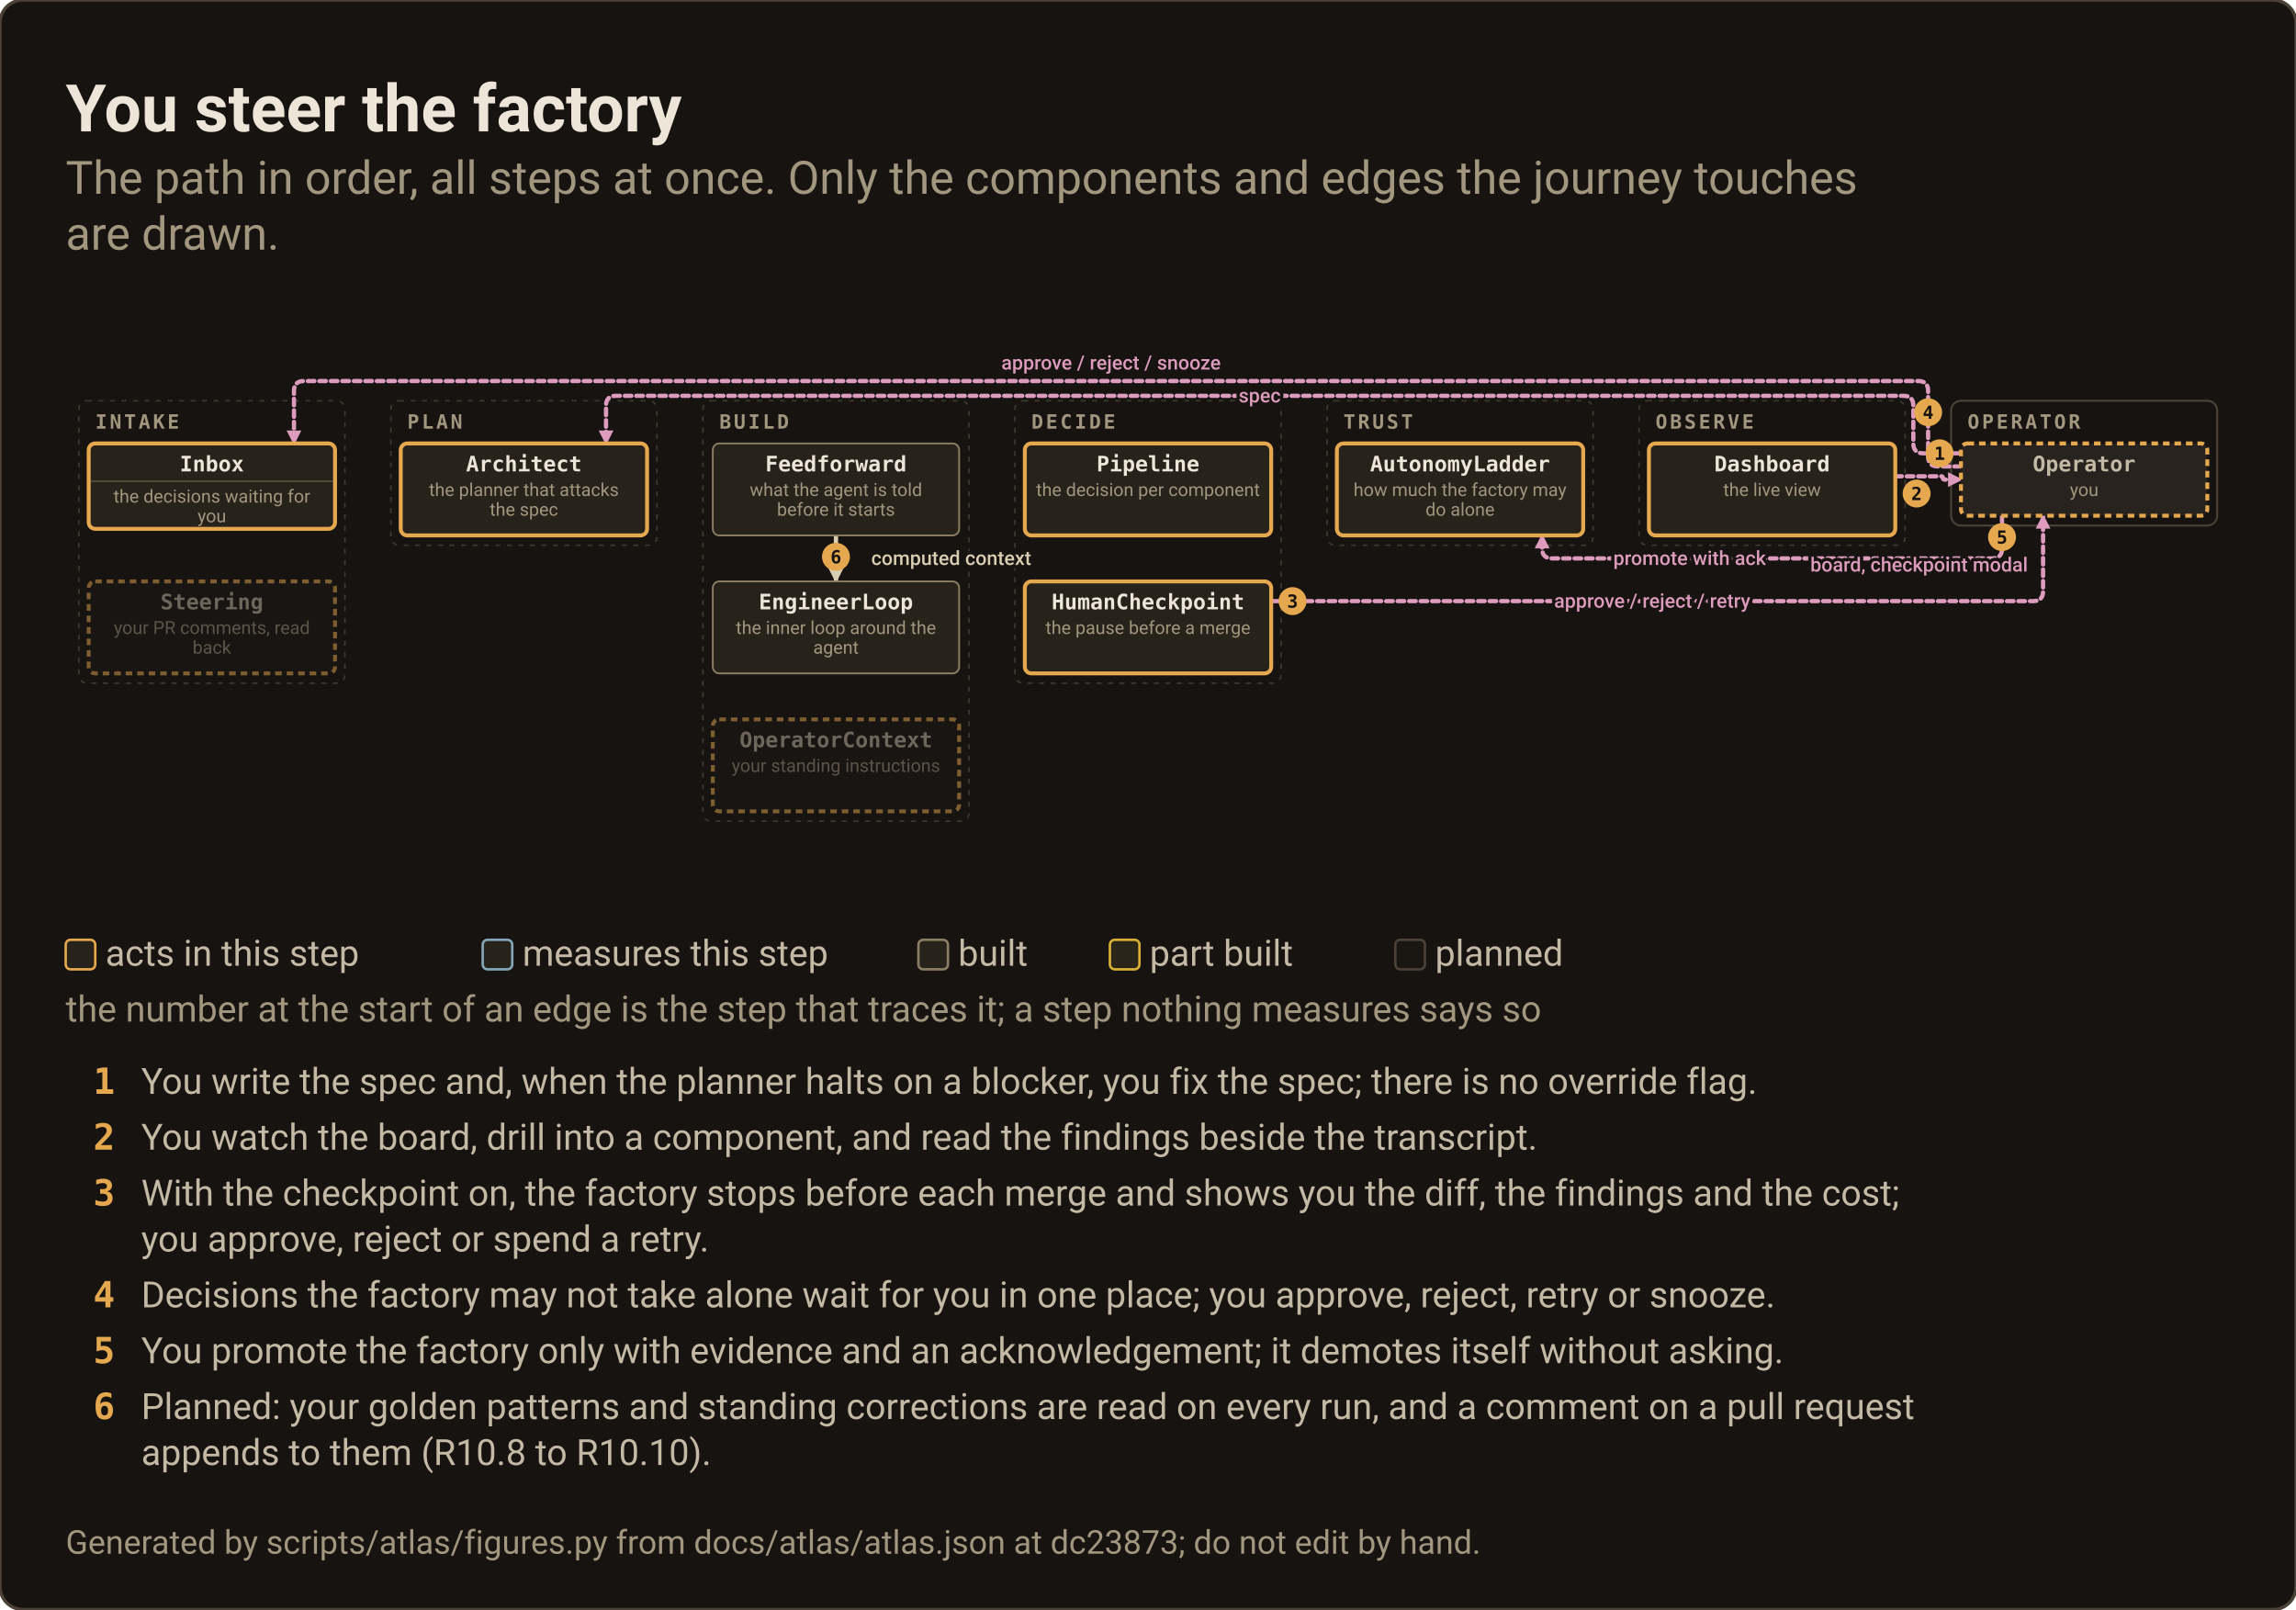
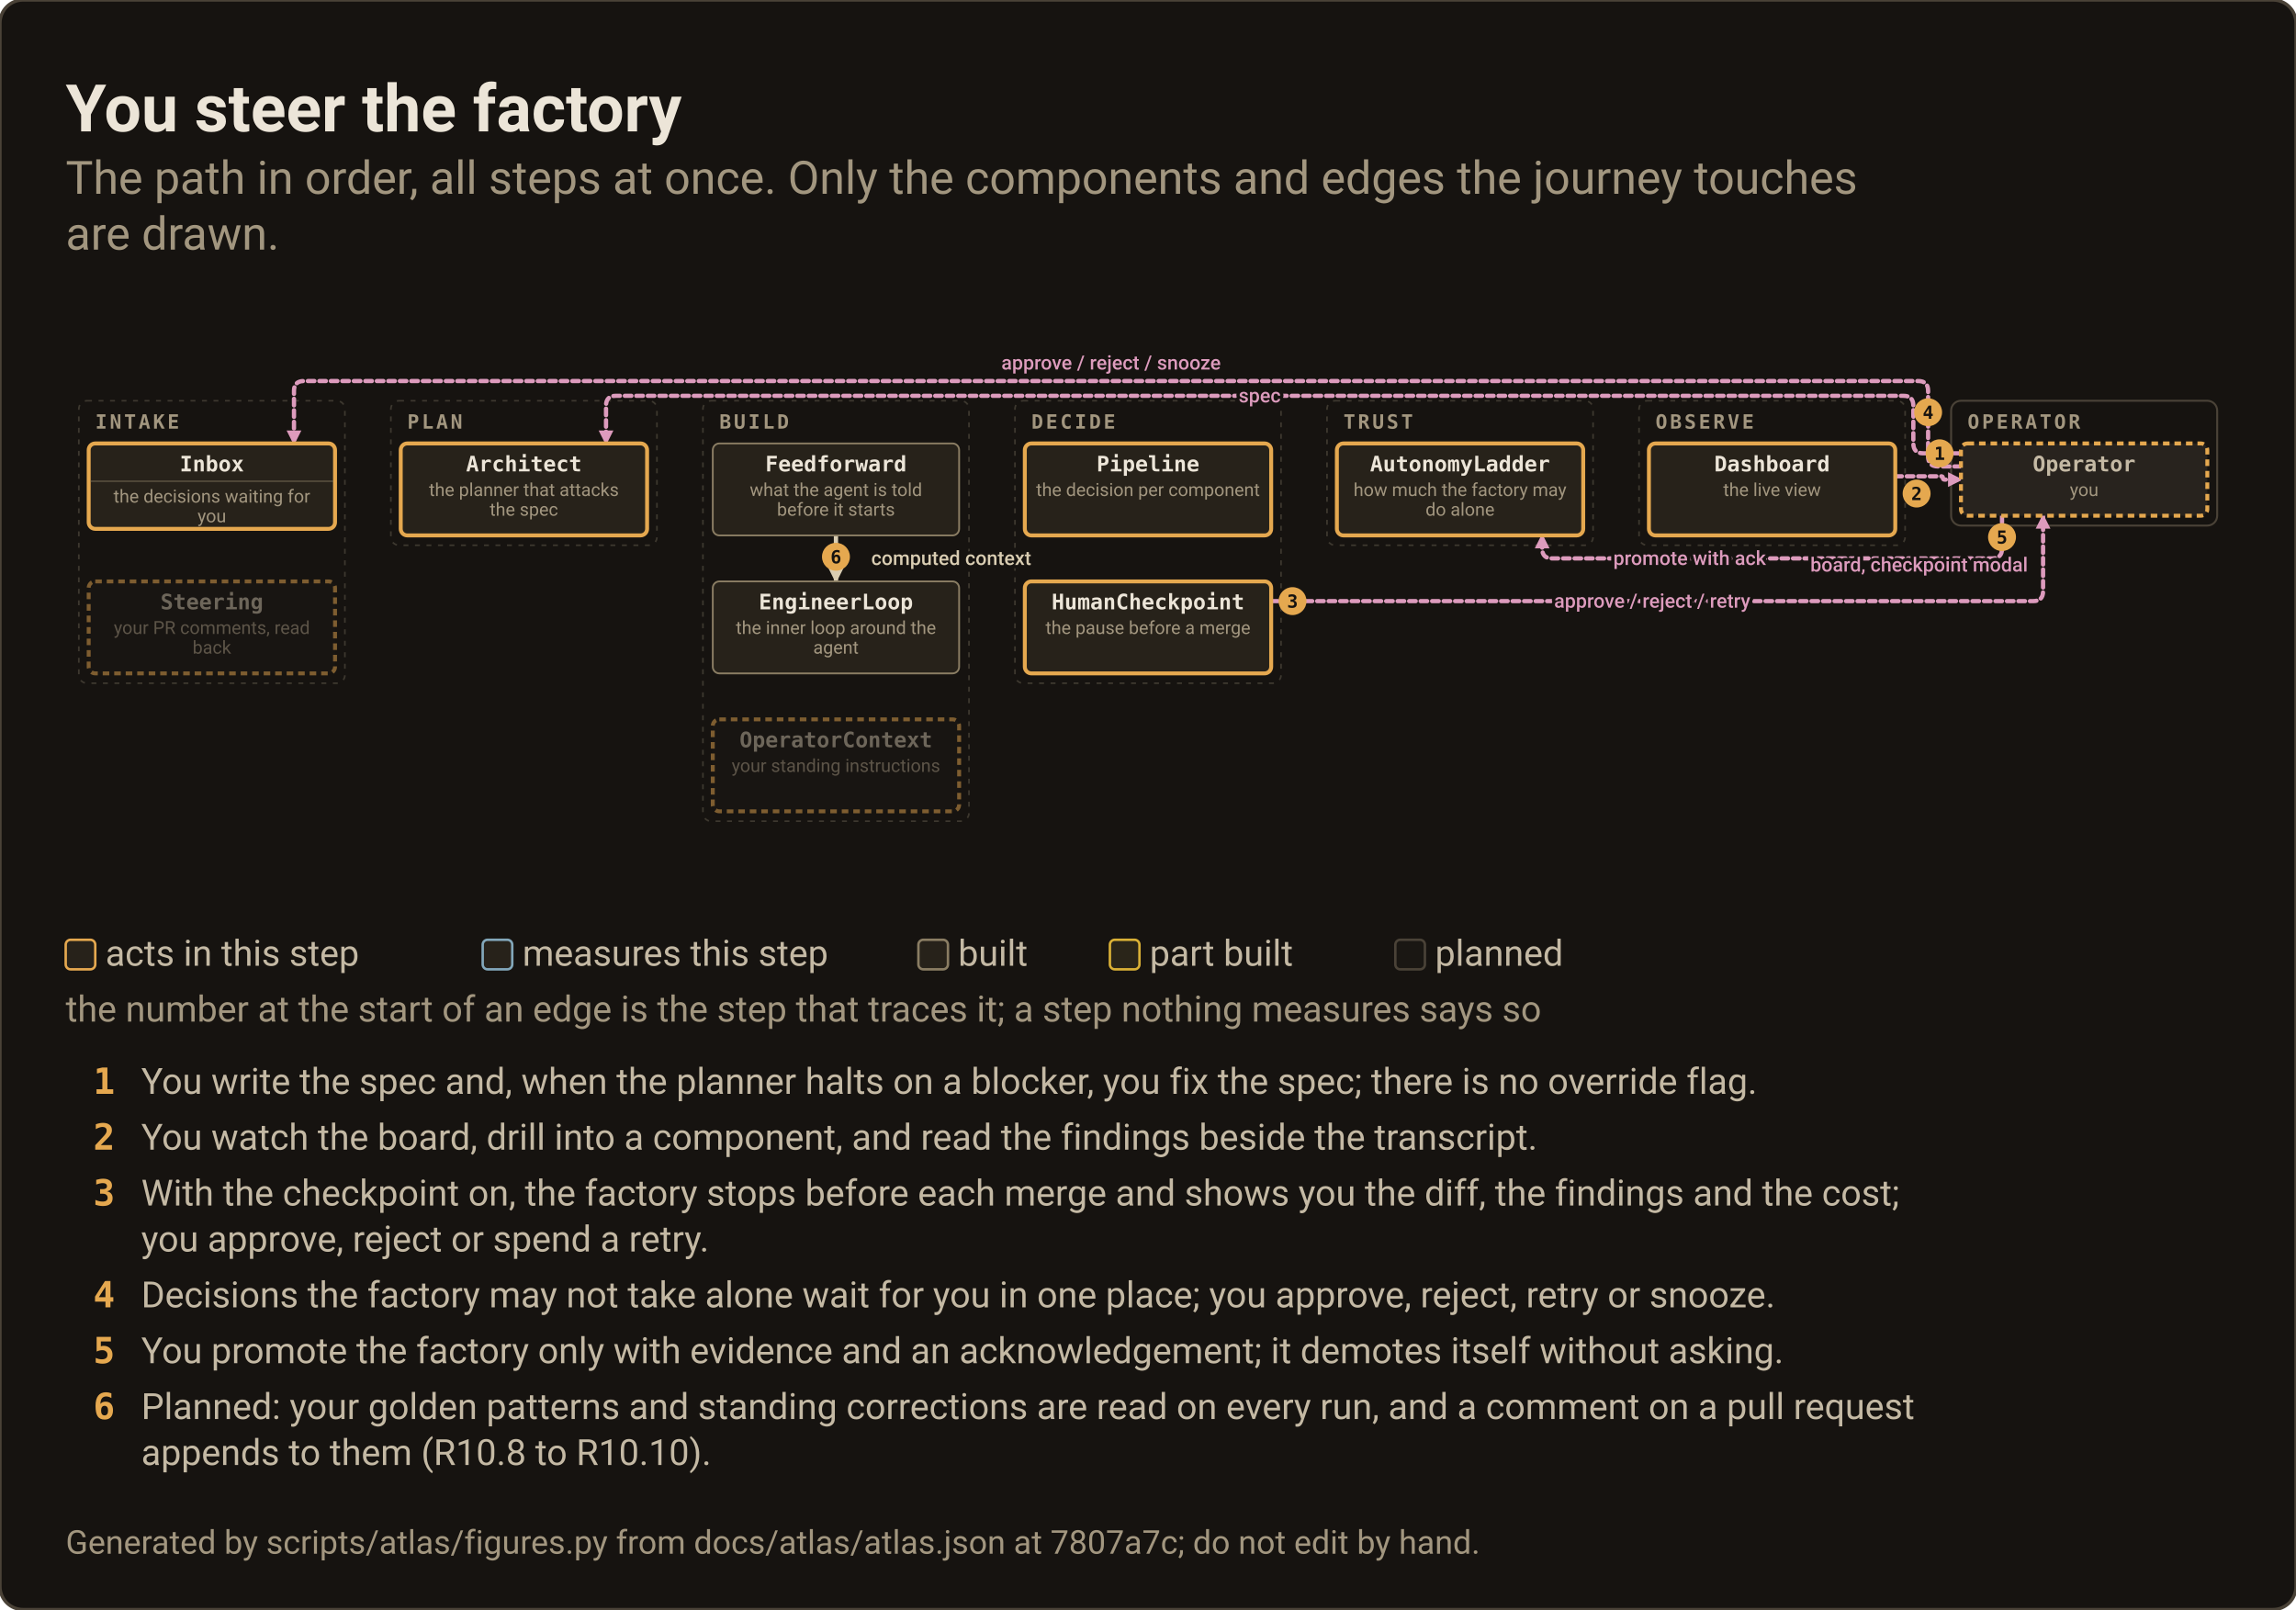
<svg xmlns="http://www.w3.org/2000/svg" width="1398" height="980" viewBox="0 0 1398 980" role="img" aria-label="Journey: You steer the factory">
  <rect x="0" y="0" width="1398" height="980" rx="14" fill="#161310" stroke="#4A4237" stroke-width="2" />
  <text x="40.0" y="80.0" class="c0">You steer the factory</text>
  <text x="40.0" y="118.0" class="c1">The path in order, all steps at once. Only the components and edges the journey touches</text>
  <text x="40.0" y="152.0" class="c1">are drawn.</text>
  <svg id="map" x="40.0" y="170.0" width="1318" height="380" viewBox="0 0 1318 380" overflow="visible">
    <defs>
      <marker id="map-m-work" viewBox="0 0 8 8" refX="7" refY="4" markerUnits="userSpaceOnUse" markerWidth="9" markerHeight="9" orient="auto-start-reverse">
        <path d="M0,0 L8,4 L0,8 z" fill="#D9CDB2" />
      </marker>
      <marker id="map-m-measure" viewBox="0 0 8 8" refX="7" refY="4" markerUnits="userSpaceOnUse" markerWidth="9" markerHeight="9" orient="auto-start-reverse">
        <path d="M0,0 L8,4 L0,8 z" fill="#82A7BA" />
      </marker>
      <marker id="map-m-feedback" viewBox="0 0 8 8" refX="7" refY="4" markerUnits="userSpaceOnUse" markerWidth="9" markerHeight="9" orient="auto-start-reverse">
        <path d="M0,0 L8,4 L0,8 z" fill="#E39A86" />
      </marker>
      <marker id="map-m-operator" viewBox="0 0 8 8" refX="7" refY="4" markerUnits="userSpaceOnUse" markerWidth="9" markerHeight="9" orient="auto-start-reverse">
        <path d="M0,0 L8,4 L0,8 z" fill="#DD9BBD" />
      </marker>
      <marker id="map-m-trust" viewBox="0 0 8 8" refX="7" refY="4" markerUnits="userSpaceOnUse" markerWidth="9" markerHeight="9" orient="auto-start-reverse">
        <path d="M0,0 L8,4 L0,8 z" fill="#B48EC9" />
      </marker>
      <marker id="map-m-learn" viewBox="0 0 8 8" refX="7" refY="4" markerUnits="userSpaceOnUse" markerWidth="9" markerHeight="9" orient="auto-start-reverse">
        <path d="M0,0 L8,4 L0,8 z" fill="#86C9A9" />
      </marker>
      <marker id="map-m-record" viewBox="0 0 8 8" refX="7" refY="4" markerUnits="userSpaceOnUse" markerWidth="9" markerHeight="9" orient="auto-start-reverse">
        <path d="M0,0 L8,4 L0,8 z" fill="#B7C27C" />
      </marker>
      <marker id="map-m-change" viewBox="0 0 8 8" refX="7" refY="4" markerUnits="userSpaceOnUse" markerWidth="9" markerHeight="9" orient="auto-start-reverse">
        <path d="M0,0 L8,4 L0,8 z" fill="#E26D5A" />
      </marker>
      <marker id="map-m-reach" viewBox="0 0 8 8" refX="7" refY="4" markerUnits="userSpaceOnUse" markerWidth="9" markerHeight="9" orient="auto-start-reverse">
        <path d="M0,0 L8,4 L0,8 z" fill="#E5A84F" />
      </marker>
    </defs>
    <style>#map .node.quiet{opacity:.42}#map .node.planned{opacity:.5}#map .node.planned.quiet{opacity:.3}#map .node.meas .node__box{stroke:#82A7BA;stroke-width:2.2}#map .node.acts .node__box{stroke:#E5A84F;stroke-width:2.4}#map .node__ring{display:none;fill:none;stroke:#82A7BA;stroke-width:1.6}#map .node.meas .node__ring{display:inline}#map .flow.planned{opacity:.35}#map .flowlbl.planned{opacity:.5}#map .flow.off,#map .flowlbl.off{display:none}#map .flow.hot{opacity:1;stroke-opacity:1;stroke-width:2.6}#map .flowlbl.hot{opacity:1}</style>
    <rect x="8.0" y="74.0" width="162.0" height="172.0" rx="5" fill="none" stroke="#A2967F" stroke-opacity=".28" stroke-width="1" stroke-dasharray="3 4" />
    <text x="18.0" y="91.0" class="t3">INTAKE</text>
    <rect x="198.0" y="74.0" width="162.0" height="88.0" rx="5" fill="none" stroke="#A2967F" stroke-opacity=".28" stroke-width="1" stroke-dasharray="3 4" />
    <text x="208.0" y="91.0" class="t3">PLAN</text>
    <rect x="388.0" y="74.0" width="162.0" height="256.0" rx="5" fill="none" stroke="#A2967F" stroke-opacity=".28" stroke-width="1" stroke-dasharray="3 4" />
    <text x="398.0" y="91.0" class="t3">BUILD</text>
    <rect x="578.0" y="74.0" width="162.0" height="172.0" rx="5" fill="none" stroke="#A2967F" stroke-opacity=".28" stroke-width="1" stroke-dasharray="3 4" />
    <text x="588.0" y="91.0" class="t3">DECIDE</text>
    <rect x="768.0" y="74.0" width="162.0" height="88.0" rx="5" fill="none" stroke="#A2967F" stroke-opacity=".28" stroke-width="1" stroke-dasharray="3 4" />
    <text x="778.0" y="91.0" class="t3">TRUST</text>
    <rect x="958.0" y="74.0" width="162.0" height="88.0" rx="5" fill="none" stroke="#A2967F" stroke-opacity=".28" stroke-width="1" stroke-dasharray="3 4" />
    <text x="968.0" y="91.0" class="t3">OBSERVE</text>
    <rect x="1148.0" y="74.0" width="162.0" height="76.0" rx="6" fill="none" stroke="#4A4237" stroke-width="1.2" />
    <text x="1158.0" y="91.0" class="t3">OPERATOR</text>
    <g data-layer="flow">
      <path id="map-f6" class="flow plan planned hot" data-edge="6" data-from="Operator" data-to="Architect" data-art="spec" data-kind="plan" data-layer="operator" d="M 1154.0 106.0 L 1131.0 106.0 Q 1125.0 106.0 1125.0 100.0 L 1125.0 77.0 Q 1125.0 71.0 1119.0 71.0 L 335.0 71.0 Q 329.0 71.0 329.0 77.0 L 329.0 100.0" fill="none" stroke="#DD9BBD" stroke-opacity="0.82" stroke-width="1.2" stroke-dasharray="4 3" stroke-linecap="round" marker-end="url(#map-m-operator)" />
      <path id="map-f65" class="flow observe planned hot" data-edge="65" data-from="Dashboard" data-to="Operator" data-art="board, checkpoint modal" data-kind="observe" data-layer="operator" d="M 1114.0 120.0 L 1142.0 120.0 Q 1143.0 120.0 1143.0 121.0 L 1143.0 121.0 Q 1143.0 122.0 1144.0 122.0 L 1154.0 122.0" fill="none" stroke="#DD9BBD" stroke-opacity="0.82" stroke-width="1.2" stroke-dasharray="4 3" stroke-linecap="round" marker-end="url(#map-m-operator)" />
      <path id="map-f45" class="flow trust planned hot" data-edge="45" data-from="HumanCheckpoint" data-to="Operator" data-art="approve / reject / retry" data-kind="trust" data-layer="operator" d="M 734.0 196.0 L 1198.0 196.0 Q 1204.0 196.0 1204.0 190.0 L 1204.0 144.0" fill="none" stroke="#DD9BBD" stroke-opacity="0.82" stroke-width="1.2" stroke-dasharray="4 3" stroke-linecap="round" marker-end="url(#map-m-operator)" />
      <path id="map-f66" class="flow trust planned hot" data-edge="66" data-from="Operator" data-to="Inbox" data-art="approve / reject / snooze" data-kind="trust" data-layer="operator" d="M 1154.0 114.0 L 1140.0 114.0 Q 1134.0 114.0 1134.0 108.0 L 1134.0 68.0 Q 1134.0 62.0 1128.0 62.0 L 145.0 62.0 Q 139.0 62.0 139.0 68.0 L 139.0 100.0" fill="none" stroke="#DD9BBD" stroke-opacity="0.82" stroke-width="1.2" stroke-dasharray="4 3" stroke-linecap="round" marker-end="url(#map-m-operator)" />
      <path id="map-f67" class="flow trust planned hot" data-edge="67" data-from="Operator" data-to="AutonomyLadder" data-art="promote with ack" data-kind="trust" data-layer="operator" d="M 1179.0 144.0 L 1179.0 164.0 Q 1179.0 170.0 1173.0 170.0 L 905.0 170.0 Q 899.0 170.0 899.0 164.0 L 899.0 156.0" fill="none" stroke="#DD9BBD" stroke-opacity="0.82" stroke-width="1.2" stroke-dasharray="4 3" stroke-linecap="round" marker-end="url(#map-m-operator)" />
      <path id="map-f13" class="flow build hot" data-edge="13" data-from="Feedforward" data-to="EngineerLoop" data-art="computed context" data-kind="build" data-layer="work" d="M 469.0 156.0 L 469.0 184.0" fill="none" stroke="#D9CDB2" stroke-opacity="0.82" stroke-width="1.2" stroke-linecap="round" marker-end="url(#map-m-work)" />
    </g>
    <g class="node built acts" data-id="Inbox" data-kind="store" data-state="built" data-region="intake" role="button" tabindex="0" aria-label="Inbox, the decisions waiting for you, built">
      <rect class="node__box" x="14.0" y="100.0" width="150.0" height="52.0" rx="4.0" fill="#27221A" stroke="#8A7D63" stroke-width="1.1" />
      <rect class="node__ring" x="17.0" y="103.0" width="144.0" height="46.0" rx="3.0" />
      <text x="89.0" y="117.0" class="t4">Inbox</text>
      <line x1="15.0" y1="123.0" x2="163.0" y2="123.0" stroke="#8A7D63" stroke-opacity=".45" stroke-width="1" />
      <g data-layer="job">
        <text x="89.0" y="136.0" class="t5">the decisions waiting for</text>
        <text x="89.0" y="148.0" class="t5">you</text>
      </g>
    </g>
    <g class="node planned acts" data-id="Steering" data-kind="component" data-state="planned" data-region="intake" role="button" tabindex="0" aria-label="Steering, your PR comments, read back, planned">
      <rect class="node__box" x="14.0" y="184.0" width="150.0" height="56.0" rx="4.0" fill="#1A1713" stroke="#4A4237" stroke-width="1.1" stroke-dasharray="4 3" />
      <rect class="node__ring" x="17.0" y="187.0" width="144.0" height="50.0" rx="3.0" />
      <text x="89.0" y="201.0" class="t6">Steering</text>
      <g data-layer="job">
        <text x="89.0" y="216.0" class="t5">your PR comments, read</text>
        <text x="89.0" y="228.0" class="t5">back</text>
      </g>
    </g>
    <g class="node built acts" data-id="Architect" data-kind="component" data-state="built" data-region="plan" role="button" tabindex="0" aria-label="Architect, the planner that attacks the spec, built">
      <rect class="node__box" x="204.0" y="100.0" width="150.0" height="56.0" rx="4.0" fill="#27221A" stroke="#8A7D63" stroke-width="1.1" />
      <rect class="node__ring" x="207.0" y="103.0" width="144.0" height="50.0" rx="3.0" />
      <text x="279.0" y="117.0" class="t4">Architect</text>
      <g data-layer="job">
        <text x="279.0" y="132.0" class="t5">the planner that attacks</text>
        <text x="279.0" y="144.0" class="t5">the spec</text>
      </g>
    </g>
    <g class="node built" data-id="Feedforward" data-kind="component" data-state="built" data-region="build" role="button" tabindex="0" aria-label="Feedforward, what the agent is told before it starts, built">
      <rect class="node__box" x="394.0" y="100.0" width="150.0" height="56.0" rx="4.0" fill="#27221A" stroke="#8A7D63" stroke-width="1.1" />
      <rect class="node__ring" x="397.0" y="103.0" width="144.0" height="50.0" rx="3.0" />
      <text x="469.0" y="117.0" class="t4">Feedforward</text>
      <g data-layer="job">
        <text x="469.0" y="132.0" class="t5">what the agent is told</text>
        <text x="469.0" y="144.0" class="t5">before it starts</text>
      </g>
    </g>
    <g class="node built" data-id="EngineerLoop" data-kind="component" data-state="built" data-region="build" role="button" tabindex="0" aria-label="EngineerLoop, the inner loop around the agent, built">
      <rect class="node__box" x="394.0" y="184.0" width="150.0" height="56.0" rx="4.0" fill="#27221A" stroke="#8A7D63" stroke-width="1.1" />
      <rect class="node__ring" x="397.0" y="187.0" width="144.0" height="50.0" rx="3.0" />
      <text x="469.0" y="201.0" class="t4">EngineerLoop</text>
      <g data-layer="job">
        <text x="469.0" y="216.0" class="t5">the inner loop around the</text>
        <text x="469.0" y="228.0" class="t5">agent</text>
      </g>
    </g>
    <g class="node planned acts" data-id="OperatorContext" data-kind="component" data-state="planned" data-region="build" role="button" tabindex="0" aria-label="OperatorContext, your standing instructions, planned">
      <rect class="node__box" x="394.0" y="268.0" width="150.0" height="56.0" rx="4.0" fill="#1A1713" stroke="#4A4237" stroke-width="1.1" stroke-dasharray="4 3" />
      <rect class="node__ring" x="397.0" y="271.0" width="144.0" height="50.0" rx="3.0" />
      <text x="469.0" y="285.0" class="t6">OperatorContext</text>
      <g data-layer="job">
        <text x="469.0" y="300.0" class="t5">your standing instructions</text>
      </g>
    </g>
    <g class="node built acts" data-id="Pipeline" data-kind="component" data-state="built" data-region="decide" role="button" tabindex="0" aria-label="Pipeline, the decision per component, built">
      <rect class="node__box" x="584.0" y="100.0" width="150.0" height="56.0" rx="4.0" fill="#27221A" stroke="#8A7D63" stroke-width="1.1" />
      <rect class="node__ring" x="587.0" y="103.0" width="144.0" height="50.0" rx="3.0" />
      <text x="659.0" y="117.0" class="t4">Pipeline</text>
      <g data-layer="job">
        <text x="659.0" y="132.0" class="t5">the decision per component</text>
      </g>
    </g>
    <g class="node built acts" data-id="HumanCheckpoint" data-kind="component" data-state="built" data-region="decide" role="button" tabindex="0" aria-label="HumanCheckpoint, the pause before a merge, built">
      <rect class="node__box" x="584.0" y="184.0" width="150.0" height="56.0" rx="4.0" fill="#27221A" stroke="#8A7D63" stroke-width="1.1" />
      <rect class="node__ring" x="587.0" y="187.0" width="144.0" height="50.0" rx="3.0" />
      <text x="659.0" y="201.0" class="t4">HumanCheckpoint</text>
      <g data-layer="job">
        <text x="659.0" y="216.0" class="t5">the pause before a merge</text>
      </g>
    </g>
    <g class="node built acts" data-id="AutonomyLadder" data-kind="component" data-state="built" data-region="trust" role="button" tabindex="0" aria-label="AutonomyLadder, how much the factory may do alone, built">
      <rect class="node__box" x="774.0" y="100.0" width="150.0" height="56.0" rx="4.0" fill="#27221A" stroke="#8A7D63" stroke-width="1.1" />
      <rect class="node__ring" x="777.0" y="103.0" width="144.0" height="50.0" rx="3.0" />
      <text x="849.0" y="117.0" class="t4">AutonomyLadder</text>
      <g data-layer="job">
        <text x="849.0" y="132.0" class="t5">how much the factory may</text>
        <text x="849.0" y="144.0" class="t5">do alone</text>
      </g>
    </g>
    <g class="node built acts" data-id="Dashboard" data-kind="component" data-state="built" data-region="observe" role="button" tabindex="0" aria-label="Dashboard, the live view, built">
      <rect class="node__box" x="964.0" y="100.0" width="150.0" height="56.0" rx="4.0" fill="#27221A" stroke="#8A7D63" stroke-width="1.1" />
      <rect class="node__ring" x="967.0" y="103.0" width="144.0" height="50.0" rx="3.0" />
      <text x="1039.0" y="117.0" class="t4">Dashboard</text>
      <g data-layer="job">
        <text x="1039.0" y="132.0" class="t5">the live view</text>
      </g>
    </g>
    <g class="node actor acts" data-id="Operator" data-kind="actor" data-state="planned" data-region="operator" role="button" tabindex="0" aria-label="Operator, you, outside">
      <rect class="node__box" x="1154.0" y="100.0" width="150.0" height="44.0" rx="4.0" fill="#28231E" stroke="#A2967F" stroke-width="1.1" stroke-dasharray="4 3" />
      <rect class="node__ring" x="1157.0" y="103.0" width="144.0" height="38.0" rx="3.0" />
      <text x="1229.0" y="117.0" class="t6">Operator</text>
      <g data-layer="job">
        <text x="1229.0" y="132.0" class="t5">you</text>
      </g>
    </g>
    <g data-layer="flow">
      <g class="flowlbl plan planned hot" data-edge="6" data-from="Operator" data-to="Architect" data-layer="operator">
        <text x="727.0" y="75.0" class="t1">spec</text>
      </g>
      <g class="flowlbl observe planned hot" data-edge="65" data-from="Dashboard" data-to="Operator" data-layer="operator">
        <text x="1128.5" y="178.0" class="t1">board, checkpoint modal</text>
      </g>
      <g class="flowlbl trust planned hot" data-edge="45" data-from="HumanCheckpoint" data-to="Operator" data-layer="operator">
        <text x="966.0" y="200.0" class="t1">approve / reject / retry</text>
      </g>
      <g class="flowlbl trust planned hot" data-edge="66" data-from="Operator" data-to="Inbox" data-layer="operator">
        <text x="636.5" y="55.0" class="t1">approve / reject / snooze</text>
      </g>
      <g class="flowlbl trust planned hot" data-edge="67" data-from="Operator" data-to="AutonomyLadder" data-layer="operator">
        <text x="988.8" y="174.0" class="t1">promote with ack</text>
      </g>
      <g class="flowlbl build hot" data-edge="13" data-from="Feedforward" data-to="EngineerLoop" data-layer="work">
        <text x="539.2" y="174.0" class="t2">computed context</text>
      </g>
    </g>
    <g data-layer="steps">
      <g class="step" data-edge="6">
        <circle cx="1141.0" cy="106.0" r="8.5" fill="#E5A84F" />
        <text x="1141.0" y="110.0" class="t0">1</text>
      </g>
      <g class="step" data-edge="65">
        <circle cx="1127.0" cy="130.5" r="8.5" fill="#E5A84F" />
        <text x="1127.0" y="134.5" class="t0">2</text>
      </g>
      <g class="step" data-edge="45">
        <circle cx="747.0" cy="196.0" r="8.5" fill="#E5A84F" />
        <text x="747.0" y="200.0" class="t0">3</text>
      </g>
      <g class="step" data-edge="66">
        <circle cx="1134.0" cy="81.0" r="8.5" fill="#E5A84F" />
        <text x="1134.0" y="85.0" class="t0">4</text>
      </g>
      <g class="step" data-edge="67">
        <circle cx="1179.0" cy="157.0" r="8.5" fill="#E5A84F" />
        <text x="1179.0" y="161.0" class="t0">5</text>
      </g>
      <g class="step" data-edge="13">
        <circle cx="469.0" cy="169.0" r="8.5" fill="#E5A84F" />
        <text x="469.0" y="173.0" class="t0">6</text>
      </g>
    </g>
    <style>#map .t0{font-family:ui-monospace,"SF Mono",SFMono-Regular,"JetBrains Mono",Menlo,Consolas,monospace;font-size:11.0px;font-weight:700;fill:#161310;text-anchor:middle}#map .t1{font-family:ui-sans-serif,system-ui,-apple-system,"SF Pro Text","Segoe UI",Roboto,"Helvetica Neue",Arial,sans-serif;font-size:12.0px;font-weight:500;fill:#DD9BBD;text-anchor:middle;paint-order:stroke;stroke:#161310;stroke-width:4;stroke-linejoin:round}#map .t2{font-family:ui-sans-serif,system-ui,-apple-system,"SF Pro Text","Segoe UI",Roboto,"Helvetica Neue",Arial,sans-serif;font-size:12.0px;font-weight:500;fill:#D9CDB2;text-anchor:middle;paint-order:stroke;stroke:#161310;stroke-width:4;stroke-linejoin:round}#map .t3{font-family:ui-monospace,"SF Mono",SFMono-Regular,"JetBrains Mono",Menlo,Consolas,monospace;font-size:12.0px;font-weight:600;fill:#A2967F;text-anchor:start;letter-spacing:.13em}#map .t4{font-family:ui-monospace,"SF Mono",SFMono-Regular,"JetBrains Mono",Menlo,Consolas,monospace;font-size:13.0px;font-weight:600;fill:#ECE5D8;text-anchor:middle}#map .t5{font-family:ui-sans-serif,system-ui,-apple-system,"SF Pro Text","Segoe UI",Roboto,"Helvetica Neue",Arial,sans-serif;font-size:11.0px;font-weight:400;fill:#A2967F;text-anchor:middle}#map .t6{font-family:ui-monospace,"SF Mono",SFMono-Regular,"JetBrains Mono",Menlo,Consolas,monospace;font-size:13.0px;font-weight:600;fill:#C4B9A4;text-anchor:middle}</style>
  </svg>
  <rect x="40.0" y="572.2" width="18" height="18" rx="3" fill="#27221A" stroke="#E5A84F" stroke-width="1.5" />
  <text x="64.2" y="588.0" class="c2">acts in this step</text>
  <rect x="293.9" y="572.2" width="18" height="18" rx="3" fill="#27221A" stroke="#82A7BA" stroke-width="1.5" />
  <text x="318.1" y="588.0" class="c2">measures this step</text>
  <rect x="559.2" y="572.2" width="18" height="18" rx="3" fill="#27221A" stroke="#8A7D63" stroke-width="1.5" />
  <text x="583.4" y="588.0" class="c2">built</text>
  <rect x="675.8" y="572.2" width="18" height="18" rx="3" fill="#2A2519" stroke="#D9B036" stroke-width="1.5" />
  <text x="700.0" y="588.0" class="c2">part built</text>
  <rect x="849.6" y="572.2" width="18" height="18" rx="3" fill="#1A1713" stroke="#4A4237" stroke-width="1.5" />
  <text x="873.8" y="588.0" class="c2">planned</text>
  <text x="40.0" y="622.0" class="c3">the number at the start of an edge is the step that traces it; a step nothing measures says so</text>
  <text x="70.0" y="666.0" class="c4">1</text>
  <text x="86.0" y="666.0" class="c2">You write the spec and, when the planner halts on a blocker, you fix the spec; there is no override flag.</text>
  <text x="70.0" y="700.0" class="c4">2</text>
  <text x="86.0" y="700.0" class="c2">You watch the board, drill into a component, and read the findings beside the transcript.</text>
  <text x="70.0" y="734.0" class="c4">3</text>
  <text x="86.0" y="734.0" class="c2">With the checkpoint on, the factory stops before each merge and shows you the diff, the findings and the cost;</text>
  <text x="86.0" y="762.0" class="c2">you approve, reject or spend a retry.</text>
  <text x="70.0" y="796.0" class="c4">4</text>
  <text x="86.0" y="796.0" class="c2">Decisions the factory may not take alone wait for you in one place; you approve, reject, retry or snooze.</text>
  <text x="70.0" y="830.0" class="c4">5</text>
  <text x="86.0" y="830.0" class="c2">You promote the factory only with evidence and an acknowledgement; it demotes itself without asking.</text>
  <text x="70.0" y="864.0" class="c4">6</text>
  <text x="86.0" y="864.0" class="c2">Planned: your golden patterns and standing corrections are read on every run, and a comment on a pull request</text>
  <text x="86.0" y="892.0" class="c2">appends to them (R10.8 to R10.10).</text>
-   <text x="40.0" y="946.0" class="c5">Generated by scripts/atlas/figures.py from docs/atlas/atlas.json at dc23873; do not edit by hand.</text>
+   <text x="40.0" y="946.0" class="c5">Generated by scripts/atlas/figures.py from docs/atlas/atlas.json at 7807a7c; do not edit by hand.</text>
  <style>.c0{font-family:ui-sans-serif,system-ui,-apple-system,"SF Pro Text","Segoe UI",Roboto,"Helvetica Neue",Arial,sans-serif;font-size:40.0px;font-weight:600;fill:#ECE5D8;text-anchor:start}.c1{font-family:ui-sans-serif,system-ui,-apple-system,"SF Pro Text","Segoe UI",Roboto,"Helvetica Neue",Arial,sans-serif;font-size:28.0px;font-weight:400;fill:#A2967F;text-anchor:start}.c2{font-family:ui-sans-serif,system-ui,-apple-system,"SF Pro Text","Segoe UI",Roboto,"Helvetica Neue",Arial,sans-serif;font-size:22.0px;font-weight:400;fill:#C4B9A4;text-anchor:start}.c3{font-family:ui-sans-serif,system-ui,-apple-system,"SF Pro Text","Segoe UI",Roboto,"Helvetica Neue",Arial,sans-serif;font-size:22.0px;font-weight:400;fill:#A2967F;text-anchor:start}.c4{font-family:ui-monospace,"SF Mono",SFMono-Regular,"JetBrains Mono",Menlo,Consolas,monospace;font-size:22.0px;font-weight:700;fill:#E5A84F;text-anchor:end}.c5{font-family:ui-sans-serif,system-ui,-apple-system,"SF Pro Text","Segoe UI",Roboto,"Helvetica Neue",Arial,sans-serif;font-size:20.0px;font-weight:400;fill:#A2967F;text-anchor:start}</style>
</svg>
